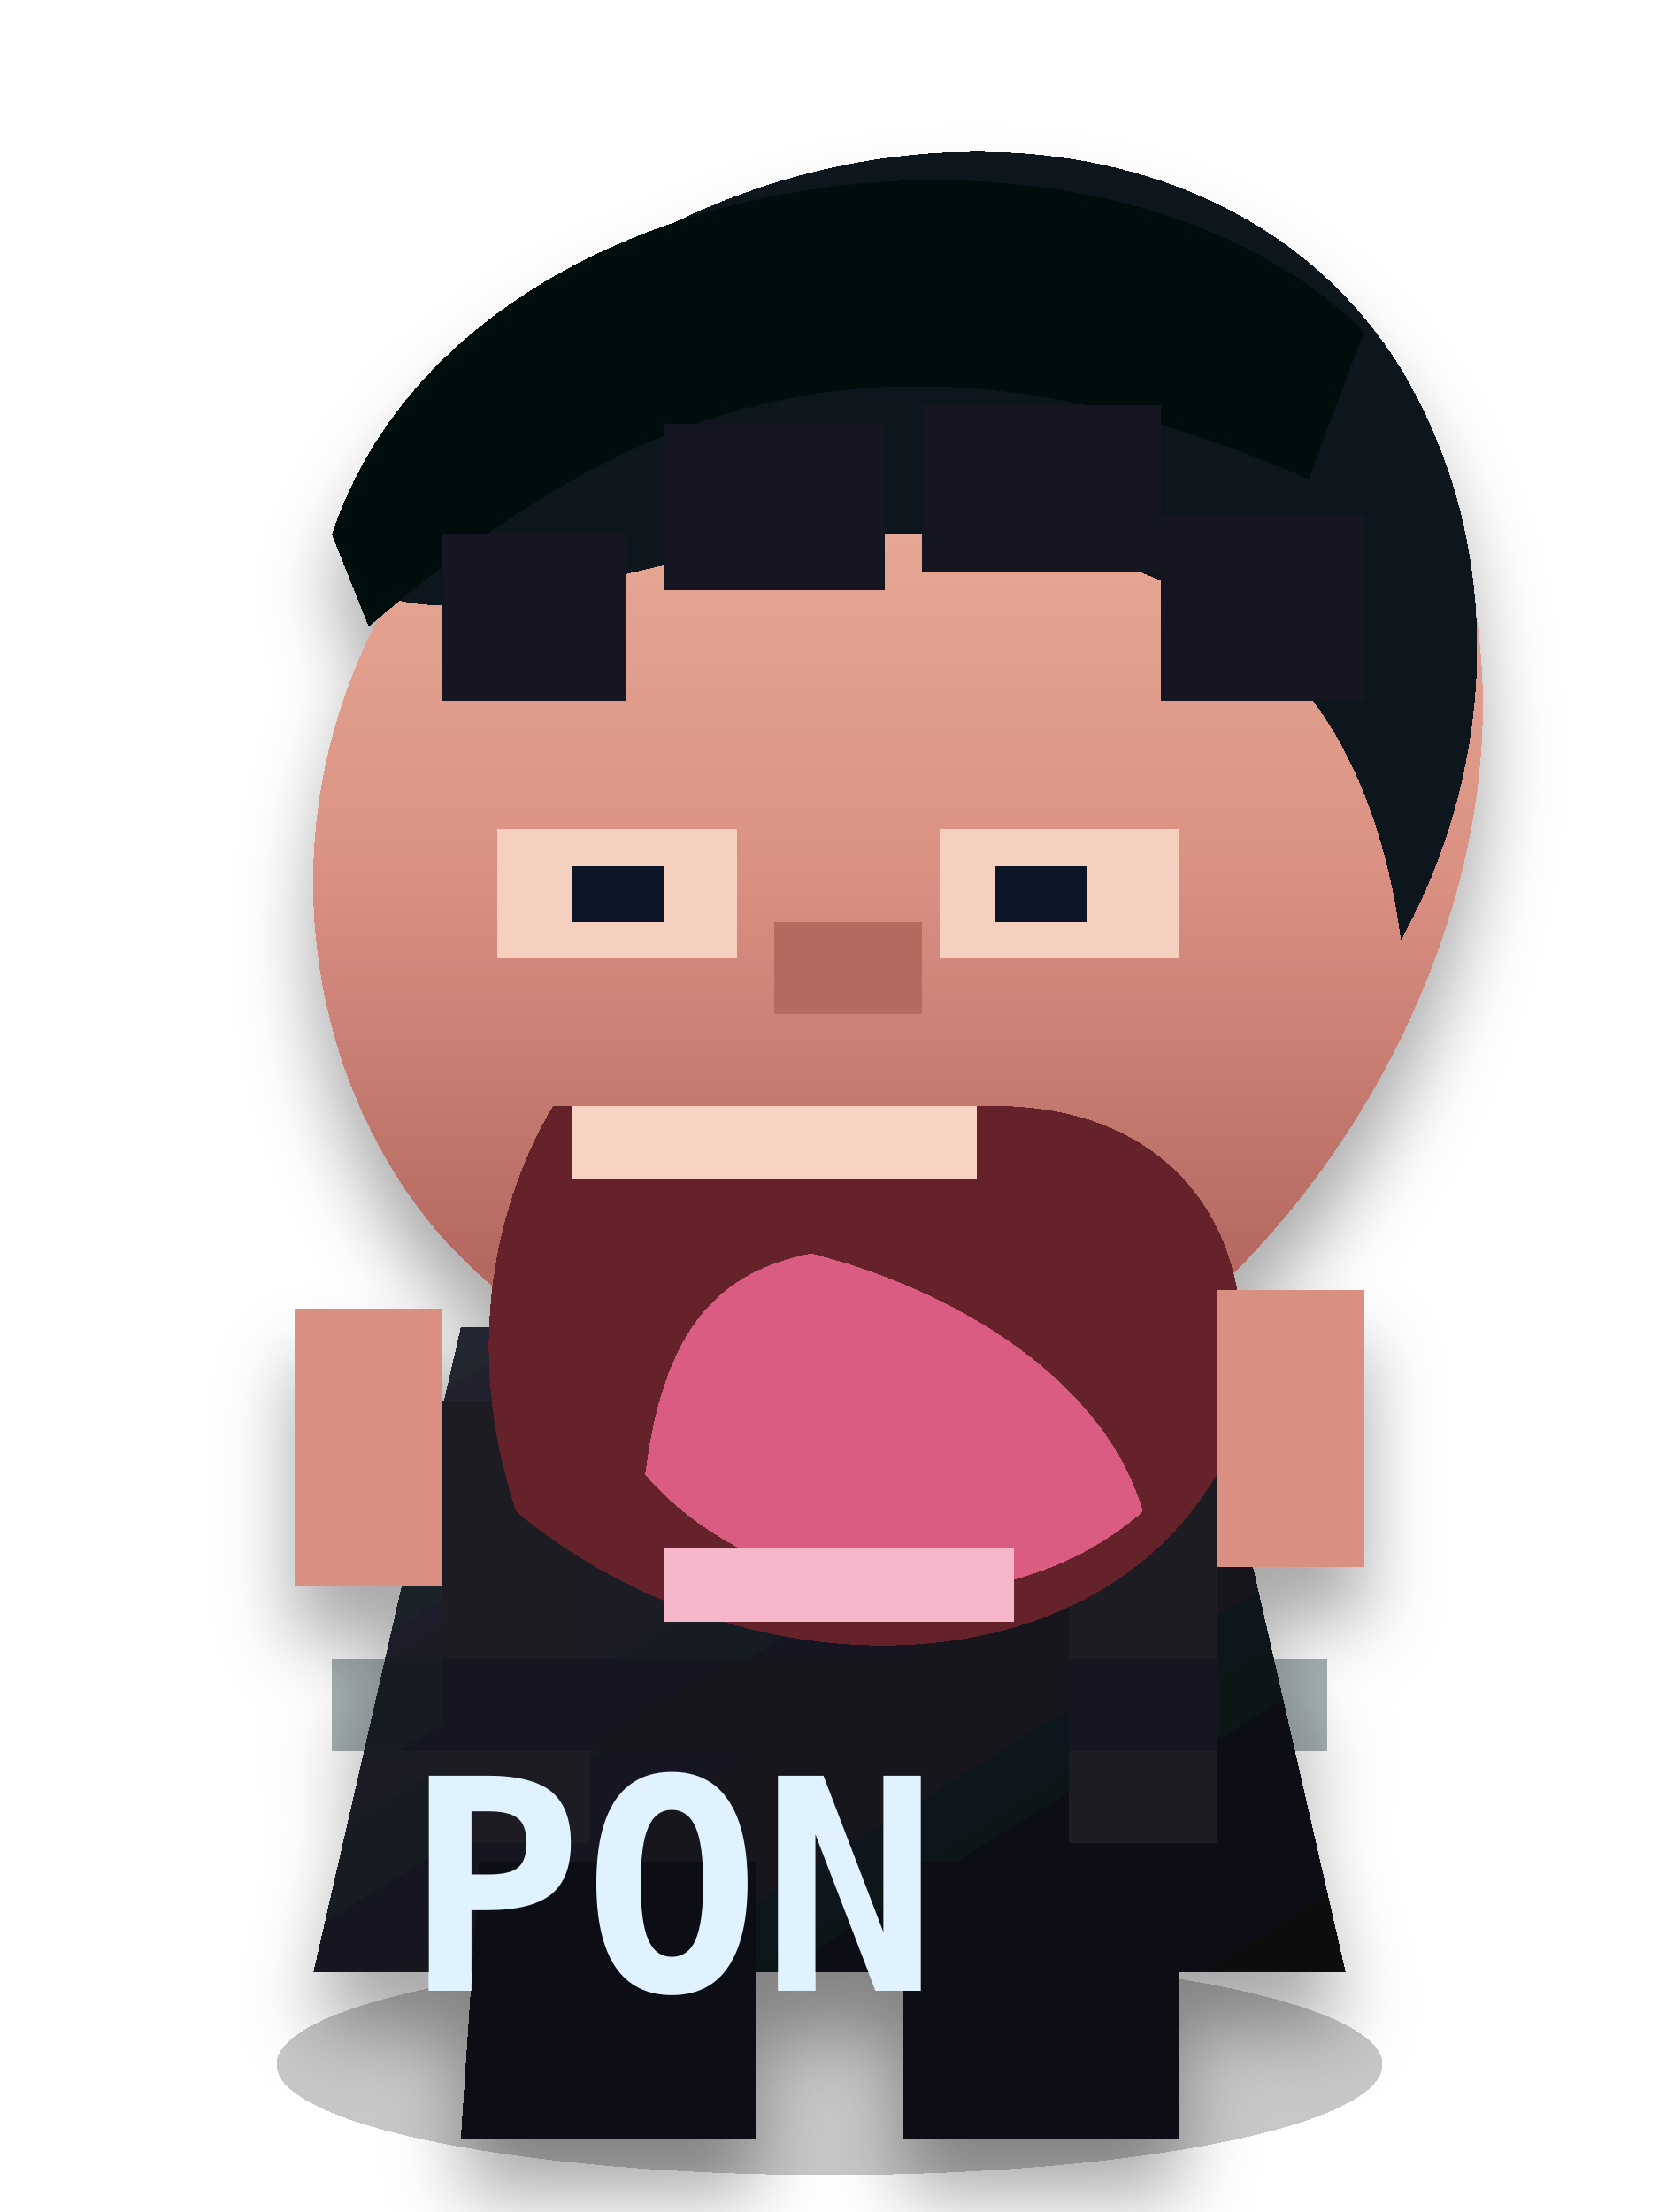
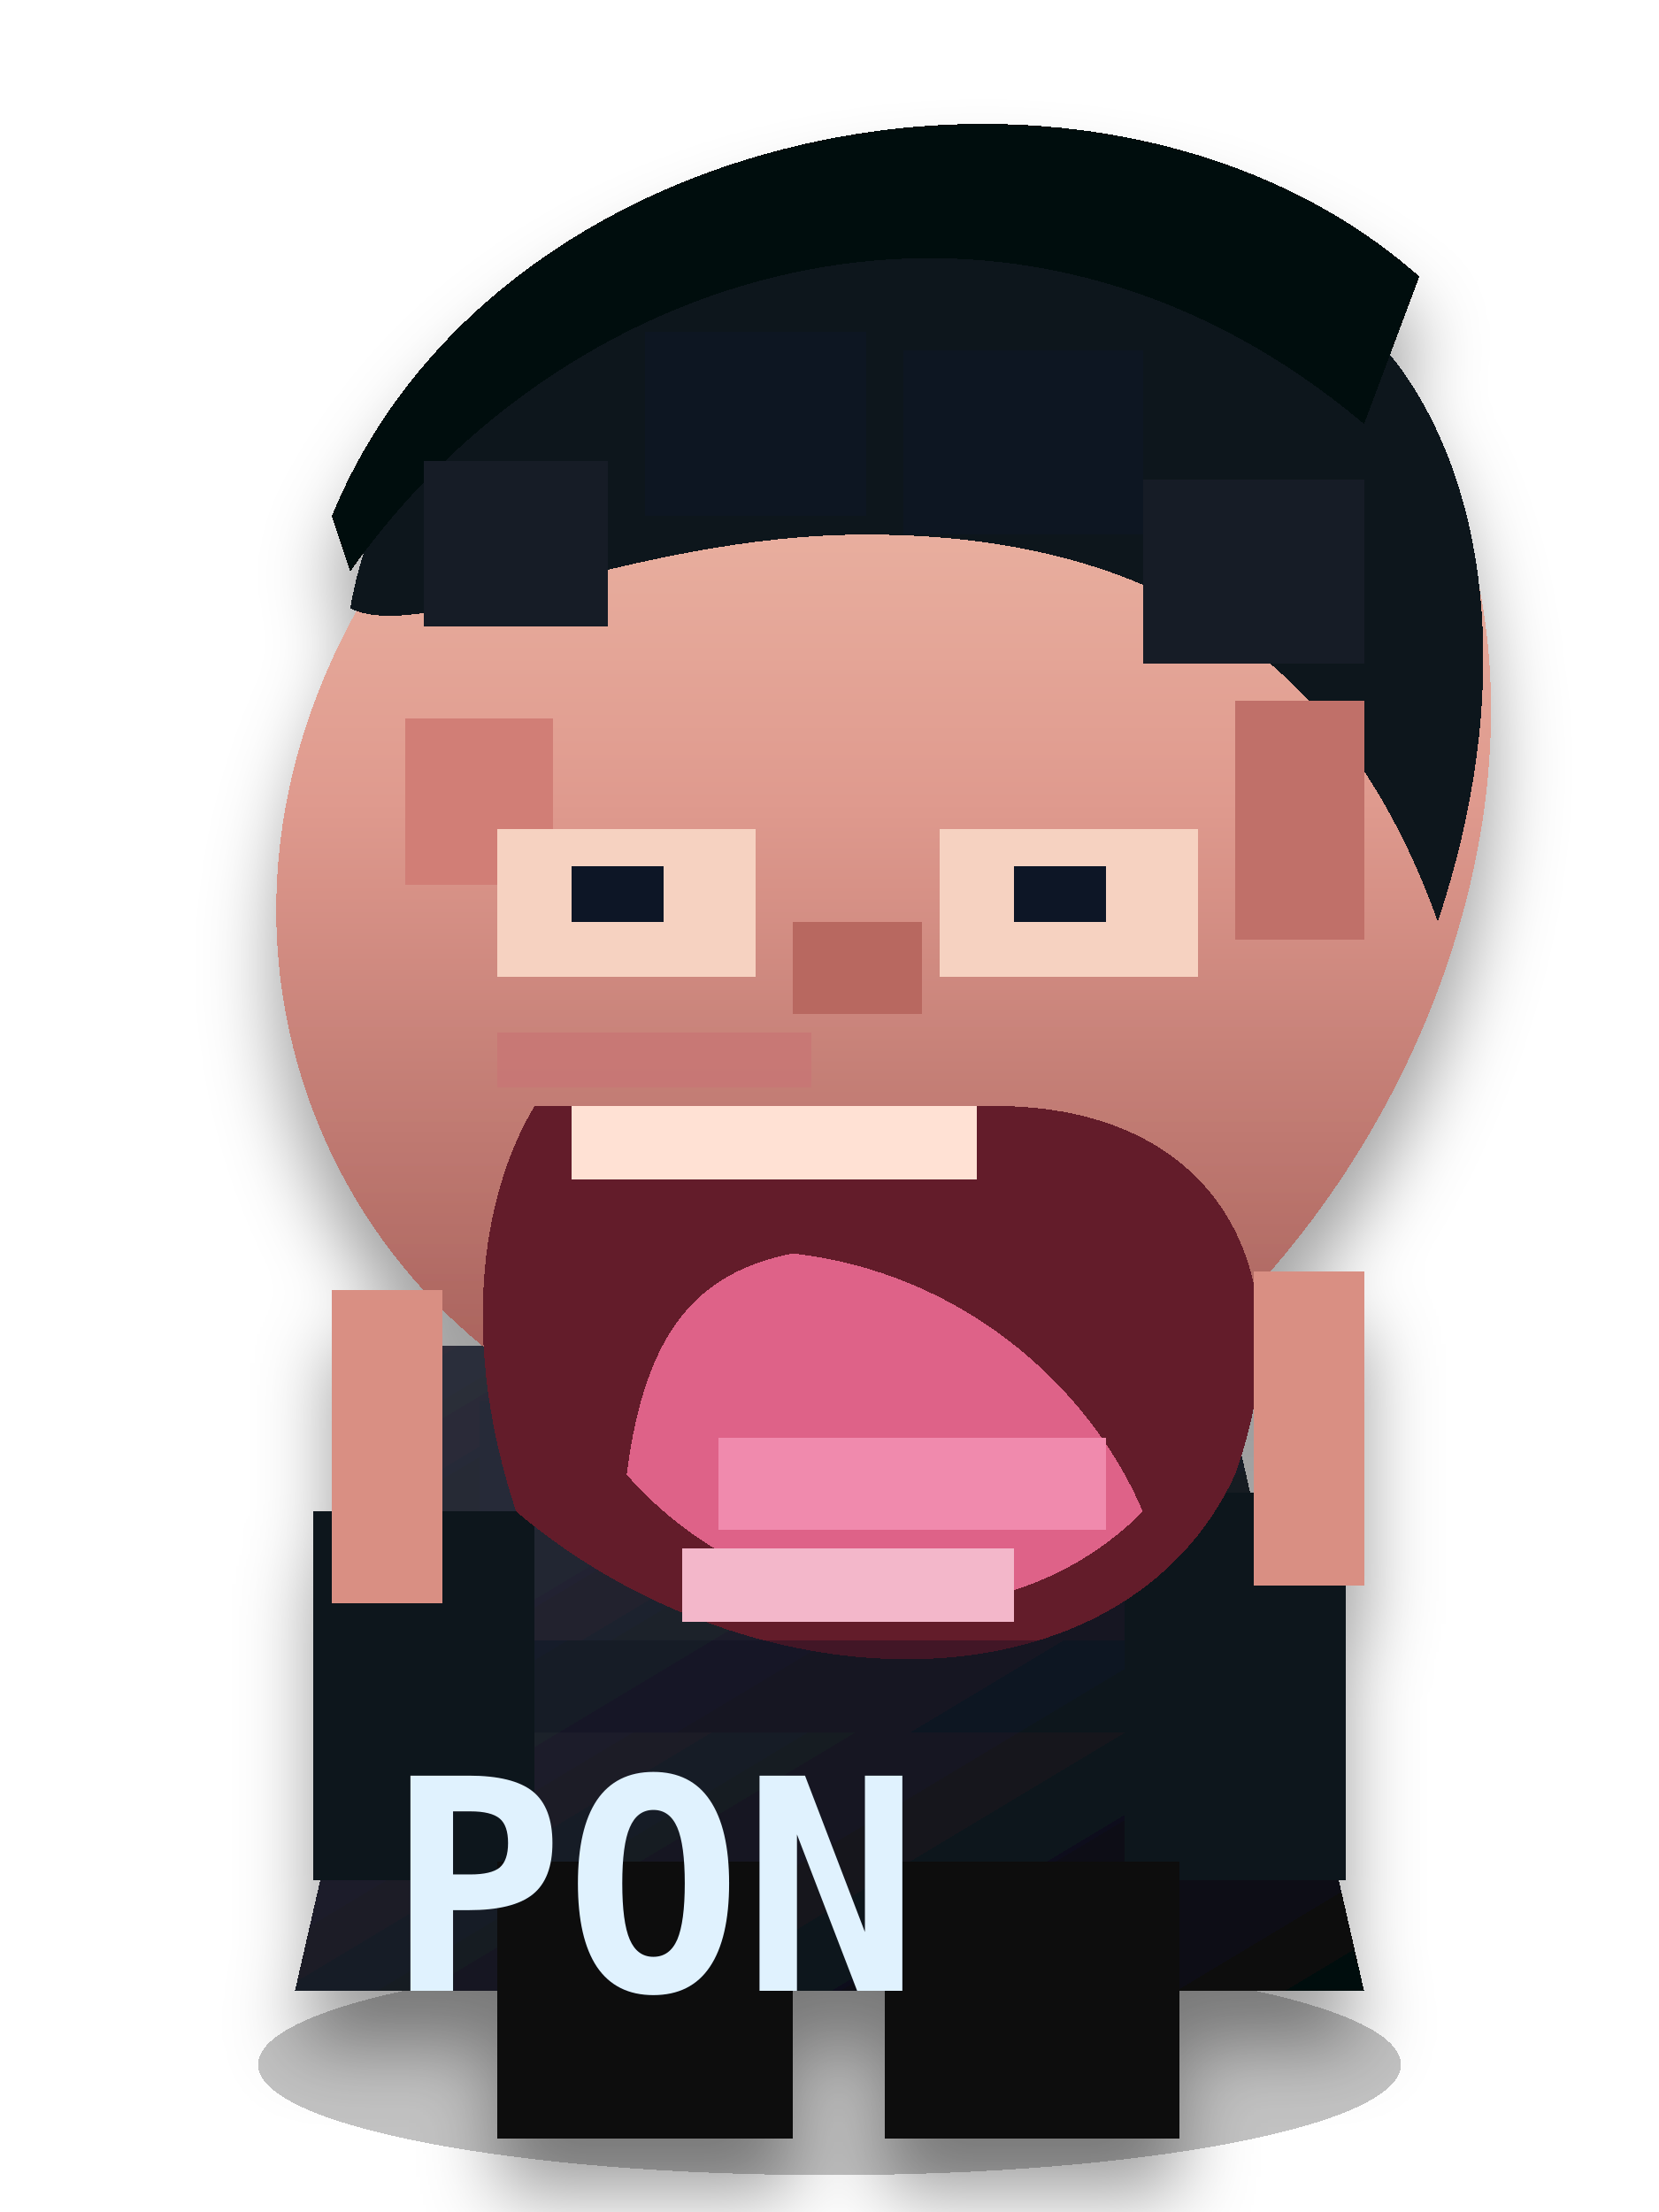
<svg xmlns="http://www.w3.org/2000/svg" viewBox="0 0 90 120" shape-rendering="crispEdges">
  <defs>
    <linearGradient id="skin" x1="0" x2="0" y1="0" y2="1">
-       <stop offset="0" stop-color="#f0bca3" />
-       <stop offset=".56" stop-color="#d99082" />
-       <stop offset="1" stop-color="#a75a55" />
+       <stop offset="0" stop-color="#f4c8b3" />
+       <stop offset=".48" stop-color="#df9a8e" />
+       <stop offset="1" stop-color="#9f5854" />
    </linearGradient>
    <linearGradient id="shirt" x1="0" x2="1" y1="0" y2="1">
-       <stop offset="0" stop-color="#262833" />
-       <stop offset="1" stop-color="#07090f" />
+       <stop offset="0" stop-color="#30323f" />
+       <stop offset=".55" stop-color="#171a24" />
+       <stop offset="1" stop-color="#05070d" />
    </linearGradient>
    <filter id="shadow" x="-20%" y="-20%" width="140%" height="140%">
-       <feDropShadow dx="0" dy="3" stdDeviation="2" flood-color="#000" flood-opacity=".34" />
+       <feDropShadow dx="0" dy="3" stdDeviation="2" flood-color="#000" flood-opacity=".38" />
    </filter>
  </defs>
-   <ellipse cx="45" cy="112" rx="30" ry="6" fill="#000" opacity=".22" />
+   <ellipse cx="45" cy="112" rx="31" ry="6" fill="#000" opacity=".24" />
  <g filter="url(#shadow)">
-     <path d="M25 72h40l8 35H17z" fill="url(#shirt)" />
-     <path d="M24 76h8v24h-8zM58 75h8v25h-8z" fill="#1a1c24" />
-     <path d="M26 101h15v15H25zM49 101h15v15H49z" fill="#090b12" />
-     <path d="M22 31c2-21 44-27 55-7 8 15 1 34-10 45-9 9-29 10-40 1-10-8-14-25-5-39z" fill="url(#skin)" />
-     <path d="M20 32c5-24 43-33 56-12 6 10 5 22 0 31-2-15-11-22-27-22-13 0-23 6-29 3z" fill="#10131b" />
-     <path d="M20 34c14-12 28-18 51-8l3-8C60 4 25 8 18 29z" fill="#05070c" />
-     <path d="M24 29h10v9H24zM36 23h12v9H36zM50 22h13v9H50zM63 28h11v10H63z" fill="#151923" />
-     <rect x="27" y="45" width="13" height="7" fill="#f5d0bf" />
-     <rect x="51" y="45" width="13" height="7" fill="#f5d0bf" />
+     <path d="M24 73h42l8 35H16z" fill="url(#shirt)" />
+     <path d="M26 76h38v7H26z" fill="#262938" />
+     <path d="M17 82h12v20H17zM61 81h12v21H61z" fill="#10131b" />
+     <rect x="27" y="101" width="16" height="15" fill="#080a11" />
+     <rect x="48" y="101" width="16" height="15" fill="#080a11" />
+     <path d="M20 32c3-24 45-30 57-9 8 14 3 34-9 47-11 12-31 13-43 2-10-9-14-25-5-40z" fill="url(#skin)" />
+     <path d="M19 33c4-23 41-34 57-13 5 7 6 18 2 30-5-14-15-21-31-21-13 0-24 6-28 4z" fill="#10131b" />
+     <path d="M19 31c12-17 36-24 55-8l3-8C60 0 27 6 18 28z" fill="#05070c" />
+     <rect x="23" y="25" width="10" height="9" fill="#171b25" />
+     <rect x="35" y="18" width="12" height="10" fill="#111620" />
+     <rect x="49" y="19" width="13" height="10" fill="#111620" />
+     <rect x="62" y="26" width="12" height="10" fill="#171b25" />
+     <rect x="22" y="39" width="8" height="9" fill="#d17e76" />
+     <rect x="67" y="38" width="7" height="13" fill="#c06f69" />
+     <rect x="27" y="45" width="14" height="8" fill="#f6d2c1" />
+     <rect x="51" y="45" width="14" height="8" fill="#f6d2c1" />
    <rect x="31" y="47" width="5" height="3" fill="#111827" />
-     <rect x="54" y="47" width="5" height="3" fill="#111827" />
-     <rect x="42" y="50" width="8" height="5" fill="#b56b61" />
-     <path d="M30 60h24c11 0 16 9 12 20-7 12-26 12-38 2-3-9-1-17 2-22z" fill="#65202b" />
-     <path d="M44 68c8 2 16 7 18 14-8 7-21 5-27-2 1-8 4-11 9-12z" fill="#db5c83" />
-     <rect x="31" y="60" width="22" height="4" fill="#f8d3c4" />
-     <rect x="36" y="84" width="19" height="4" fill="#f4b6c8" />
-     <rect x="16" y="71" width="8" height="15" fill="#d99082" />
-     <rect x="66" y="70" width="8" height="15" fill="#d99082" />
-     <rect x="18" y="90" width="54" height="5" fill="#10131b" opacity=".35" />
-     <text x="22" y="108" font-family="monospace" font-size="16" font-weight="900" fill="#e0f2fe">PON</text>
+     <rect x="55" y="47" width="5" height="3" fill="#111827" />
+     <rect x="43" y="50" width="7" height="5" fill="#b86761" />
+     <rect x="27" y="56" width="17" height="3" fill="#c87574" opacity=".8" />
+     <path d="M29 60h25c12 0 17 9 13 20-6 13-26 13-39 2-3-9-2-17 1-22z" fill="#641f2b" />
+     <rect x="31" y="60" width="22" height="4" fill="#ffe1d4" />
+     <path d="M43 68c9 1 16 7 19 14-8 8-21 6-28-2 1-8 4-11 9-12z" fill="#de6288" />
+     <rect x="39" y="78" width="21" height="5" fill="#f08aad" />
+     <rect x="37" y="84" width="18" height="4" fill="#f3b7ca" />
+     <rect x="18" y="70" width="6" height="17" fill="#d98f83" />
+     <rect x="68" y="69" width="6" height="17" fill="#d98f83" />
+     <rect x="19" y="89" width="52" height="5" fill="#0b1020" opacity=".38" />
+     <text x="21" y="108" font-family="monospace" font-size="16" font-weight="900" fill="#e0f2fe">PON</text>
  </g>
</svg>
